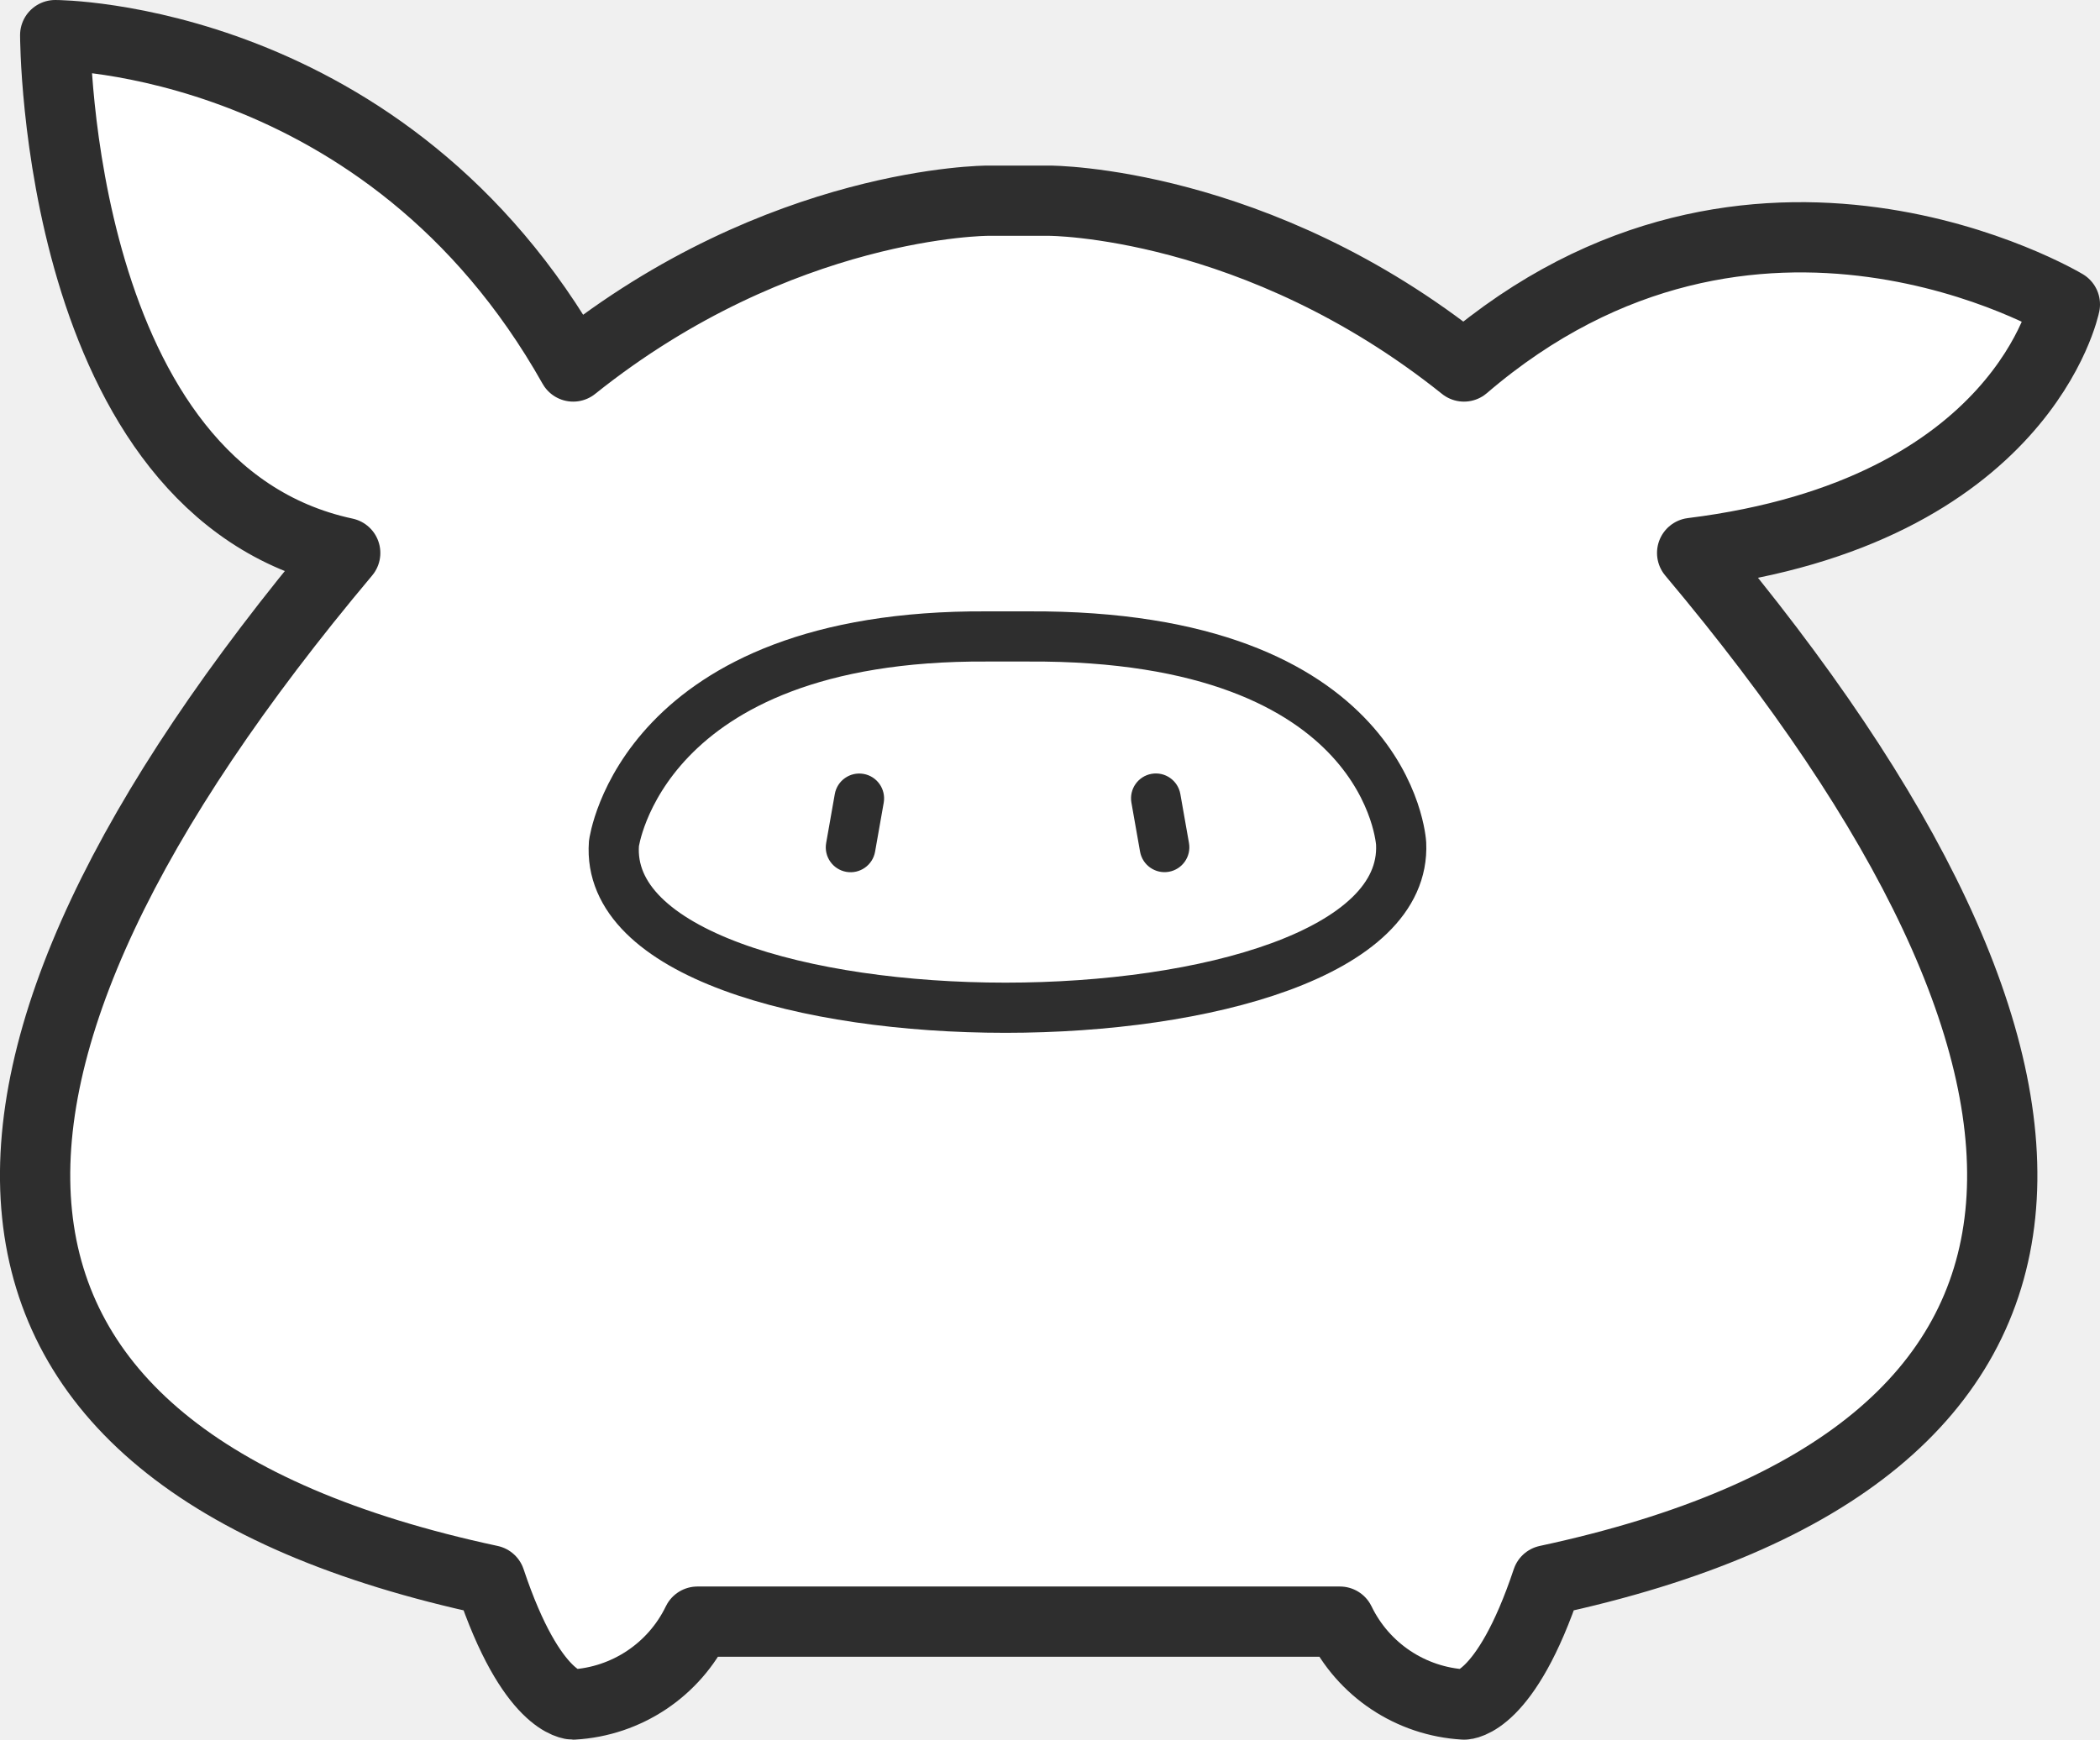
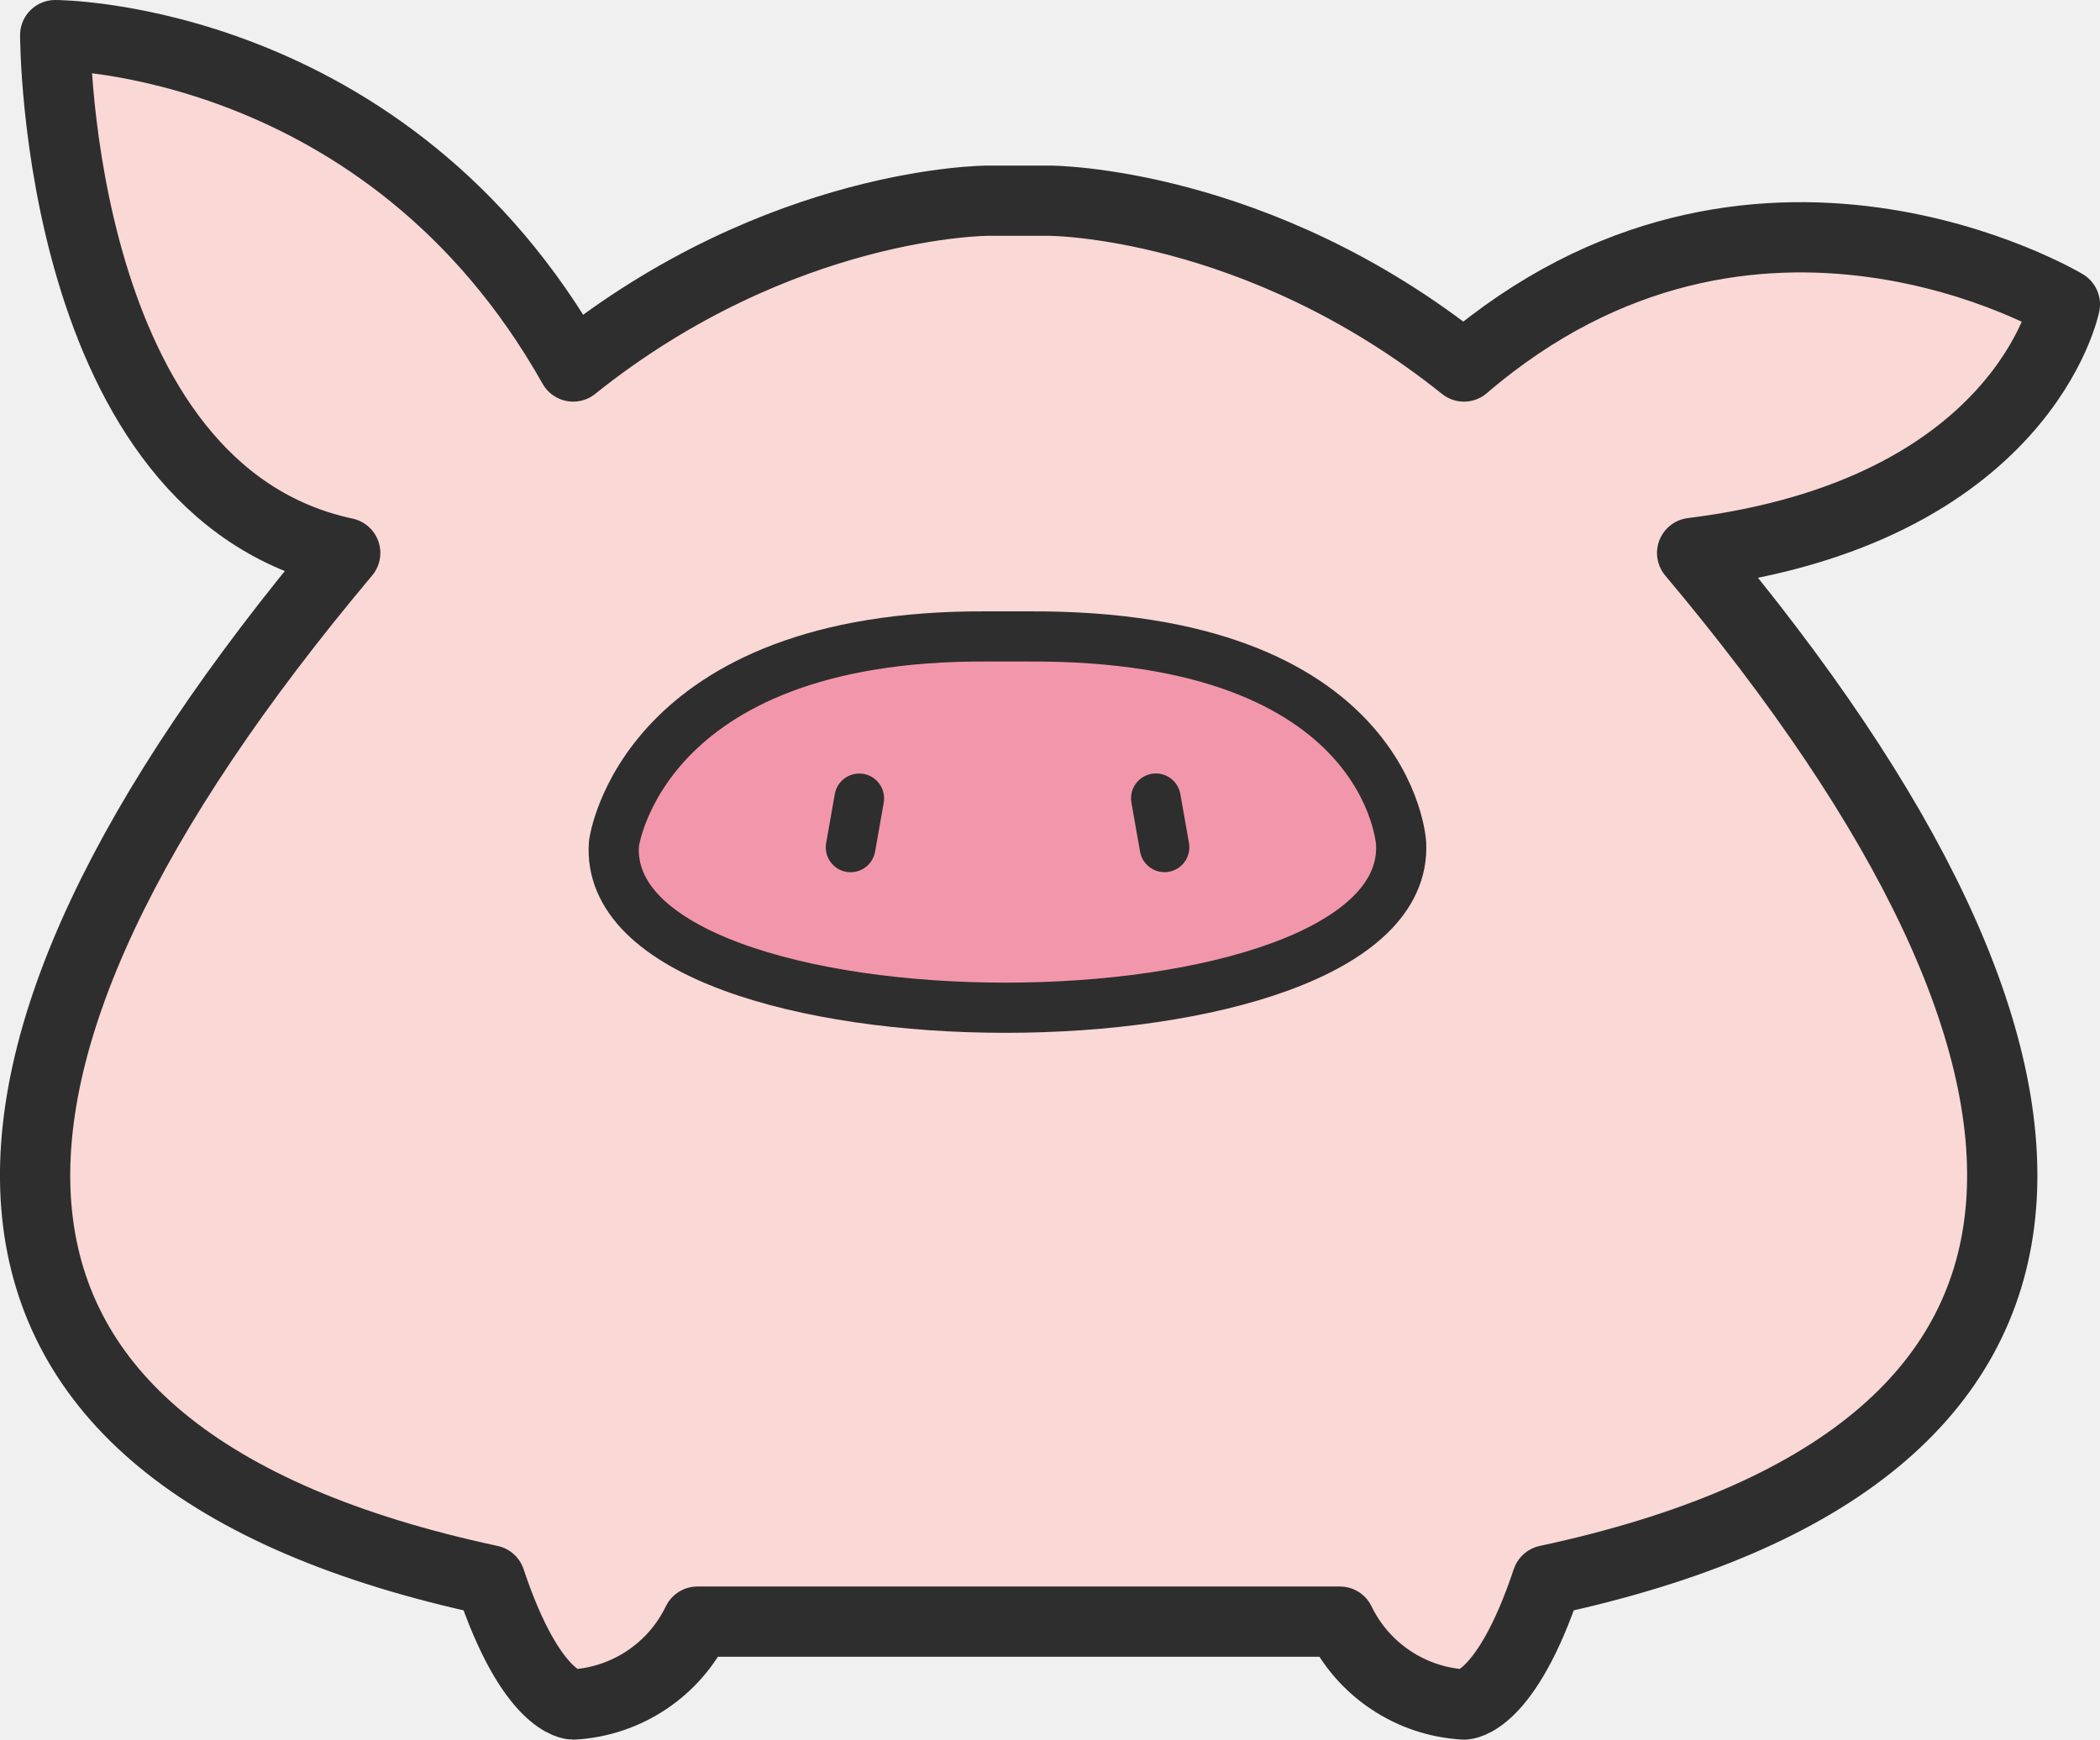
<svg xmlns="http://www.w3.org/2000/svg" viewBox="0 0 209.2 173.35">
  <defs>
-     <style>.cls-1,.cls-2{fill:#fff;stroke:#2e2e2e;stroke-linejoin:round;}.cls-1{stroke-width:7px;}.cls-2{stroke-linecap:round;stroke-width:5px;}.cls-3{fill:#2e2e2e;}</style>
+     <style>.cls-1{fill:#f9d8d6;stroke-width:7px;}.cls-1,.cls-2{stroke:#2e2e2e;stroke-linejoin:round;}.cls-2{fill:#f297ab;stroke-linecap:round;stroke-width:5px;}.cls-3{fill:#2e2e2e;}</style>
  </defs>
  <g id="レイヤー_2" data-name="レイヤー 2">
    <g id="_動物_表情パターン" data-name="【動物】表情パターン">
      <g id="ノーマル">
        <path class="cls-1" d="M205.7,30.33s-31-18.57-59.86,6.19C125.21,20,104.57,20,104.57,20h-6.2S77.74,20,57.1,36.52C38.52,3.5,5.5,3.5,5.5,3.5s0,45.41,28.89,51.6c-43.34,51.59-43.34,90,14.45,102.37,4.13,12.38,8.26,12.38,8.26,12.38a14.66,14.66,0,0,0,12.38-8.26h64a14.66,14.66,0,0,0,12.38,8.26s4.13,0,8.26-12.38c57.79-12.39,57.79-50.78,14.45-102.37C201.57,51,205.7,30.33,205.7,30.33Z" />
        <path class="cls-2" d="M139.58,84.06s-1.1-20.84-37.15-20.64H98.31c-34.47-.2-37.15,20.64-37.15,20.64C59.57,105.87,140.61,105.87,139.58,84.06Z" />
        <rect class="cls-3" x="80.21" y="79.52" width="9.91" height="4.95" rx="2.48" transform="translate(-10.37 151.63) rotate(-80)" />
        <rect class="cls-3" x="113.1" y="77.04" width="4.95" height="9.91" rx="2.48" transform="translate(-12.48 21.31) rotate(-10)" />
      </g>
    </g>
  </g>
</svg>
